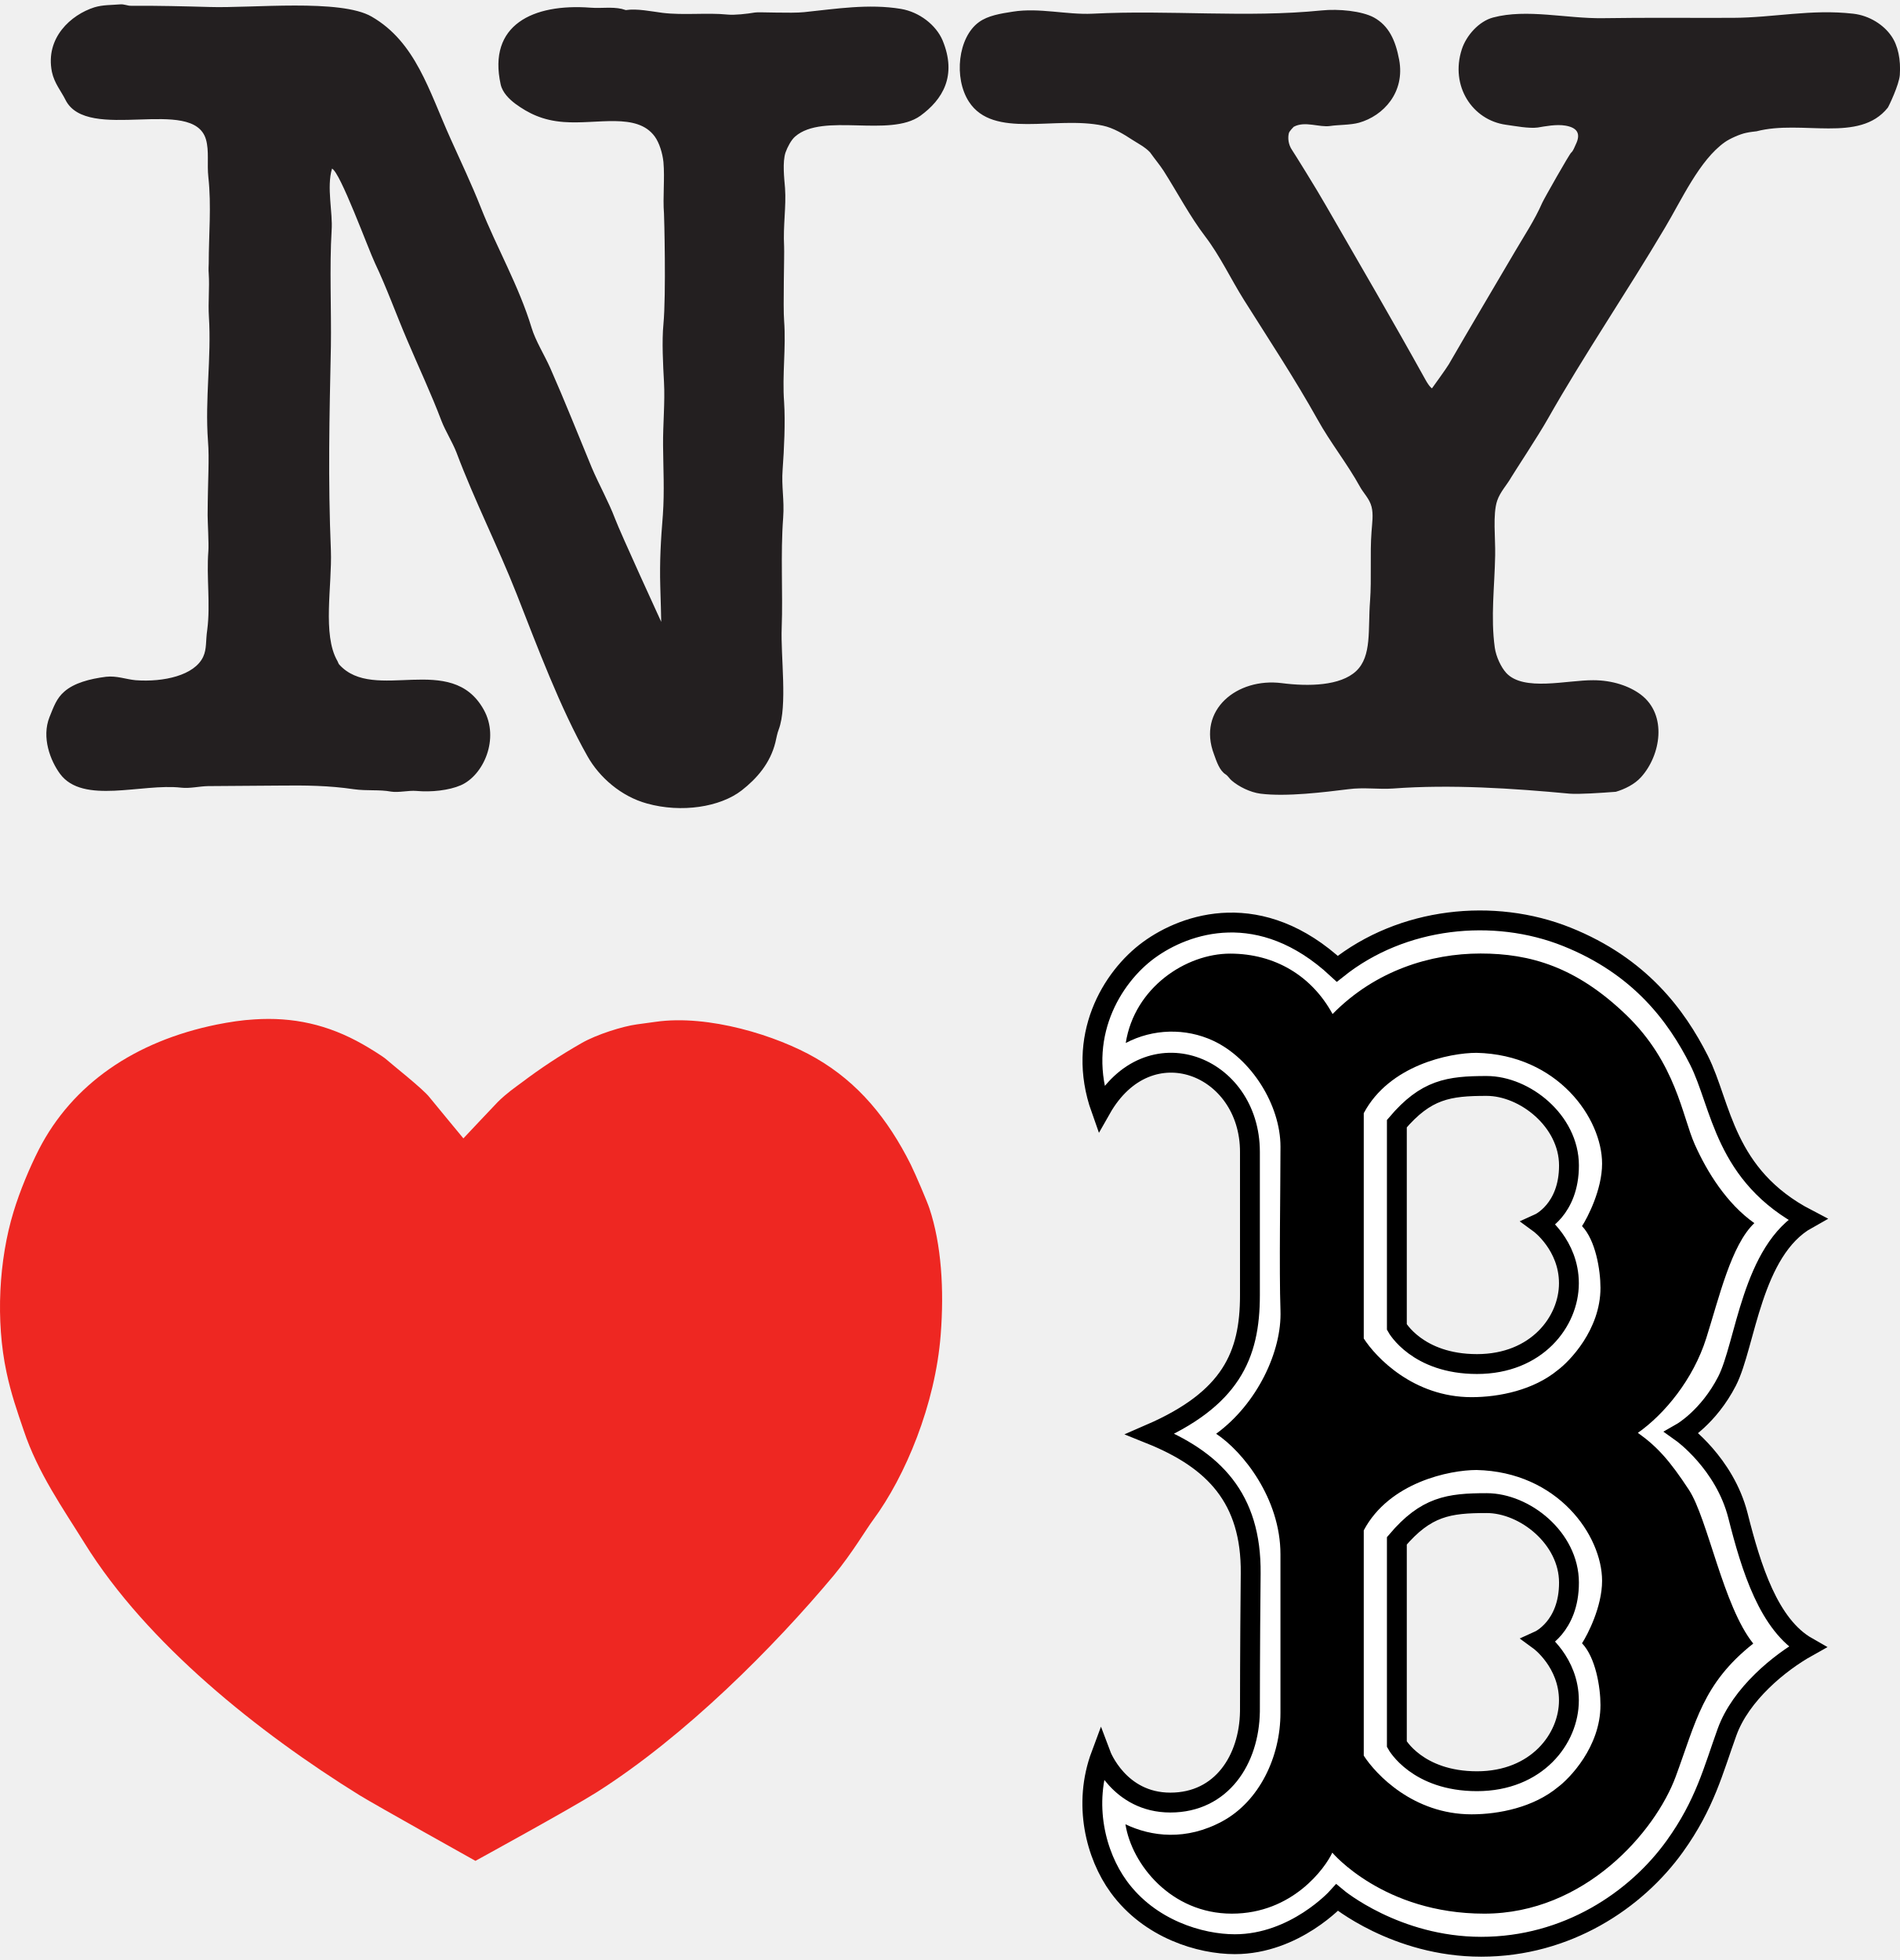
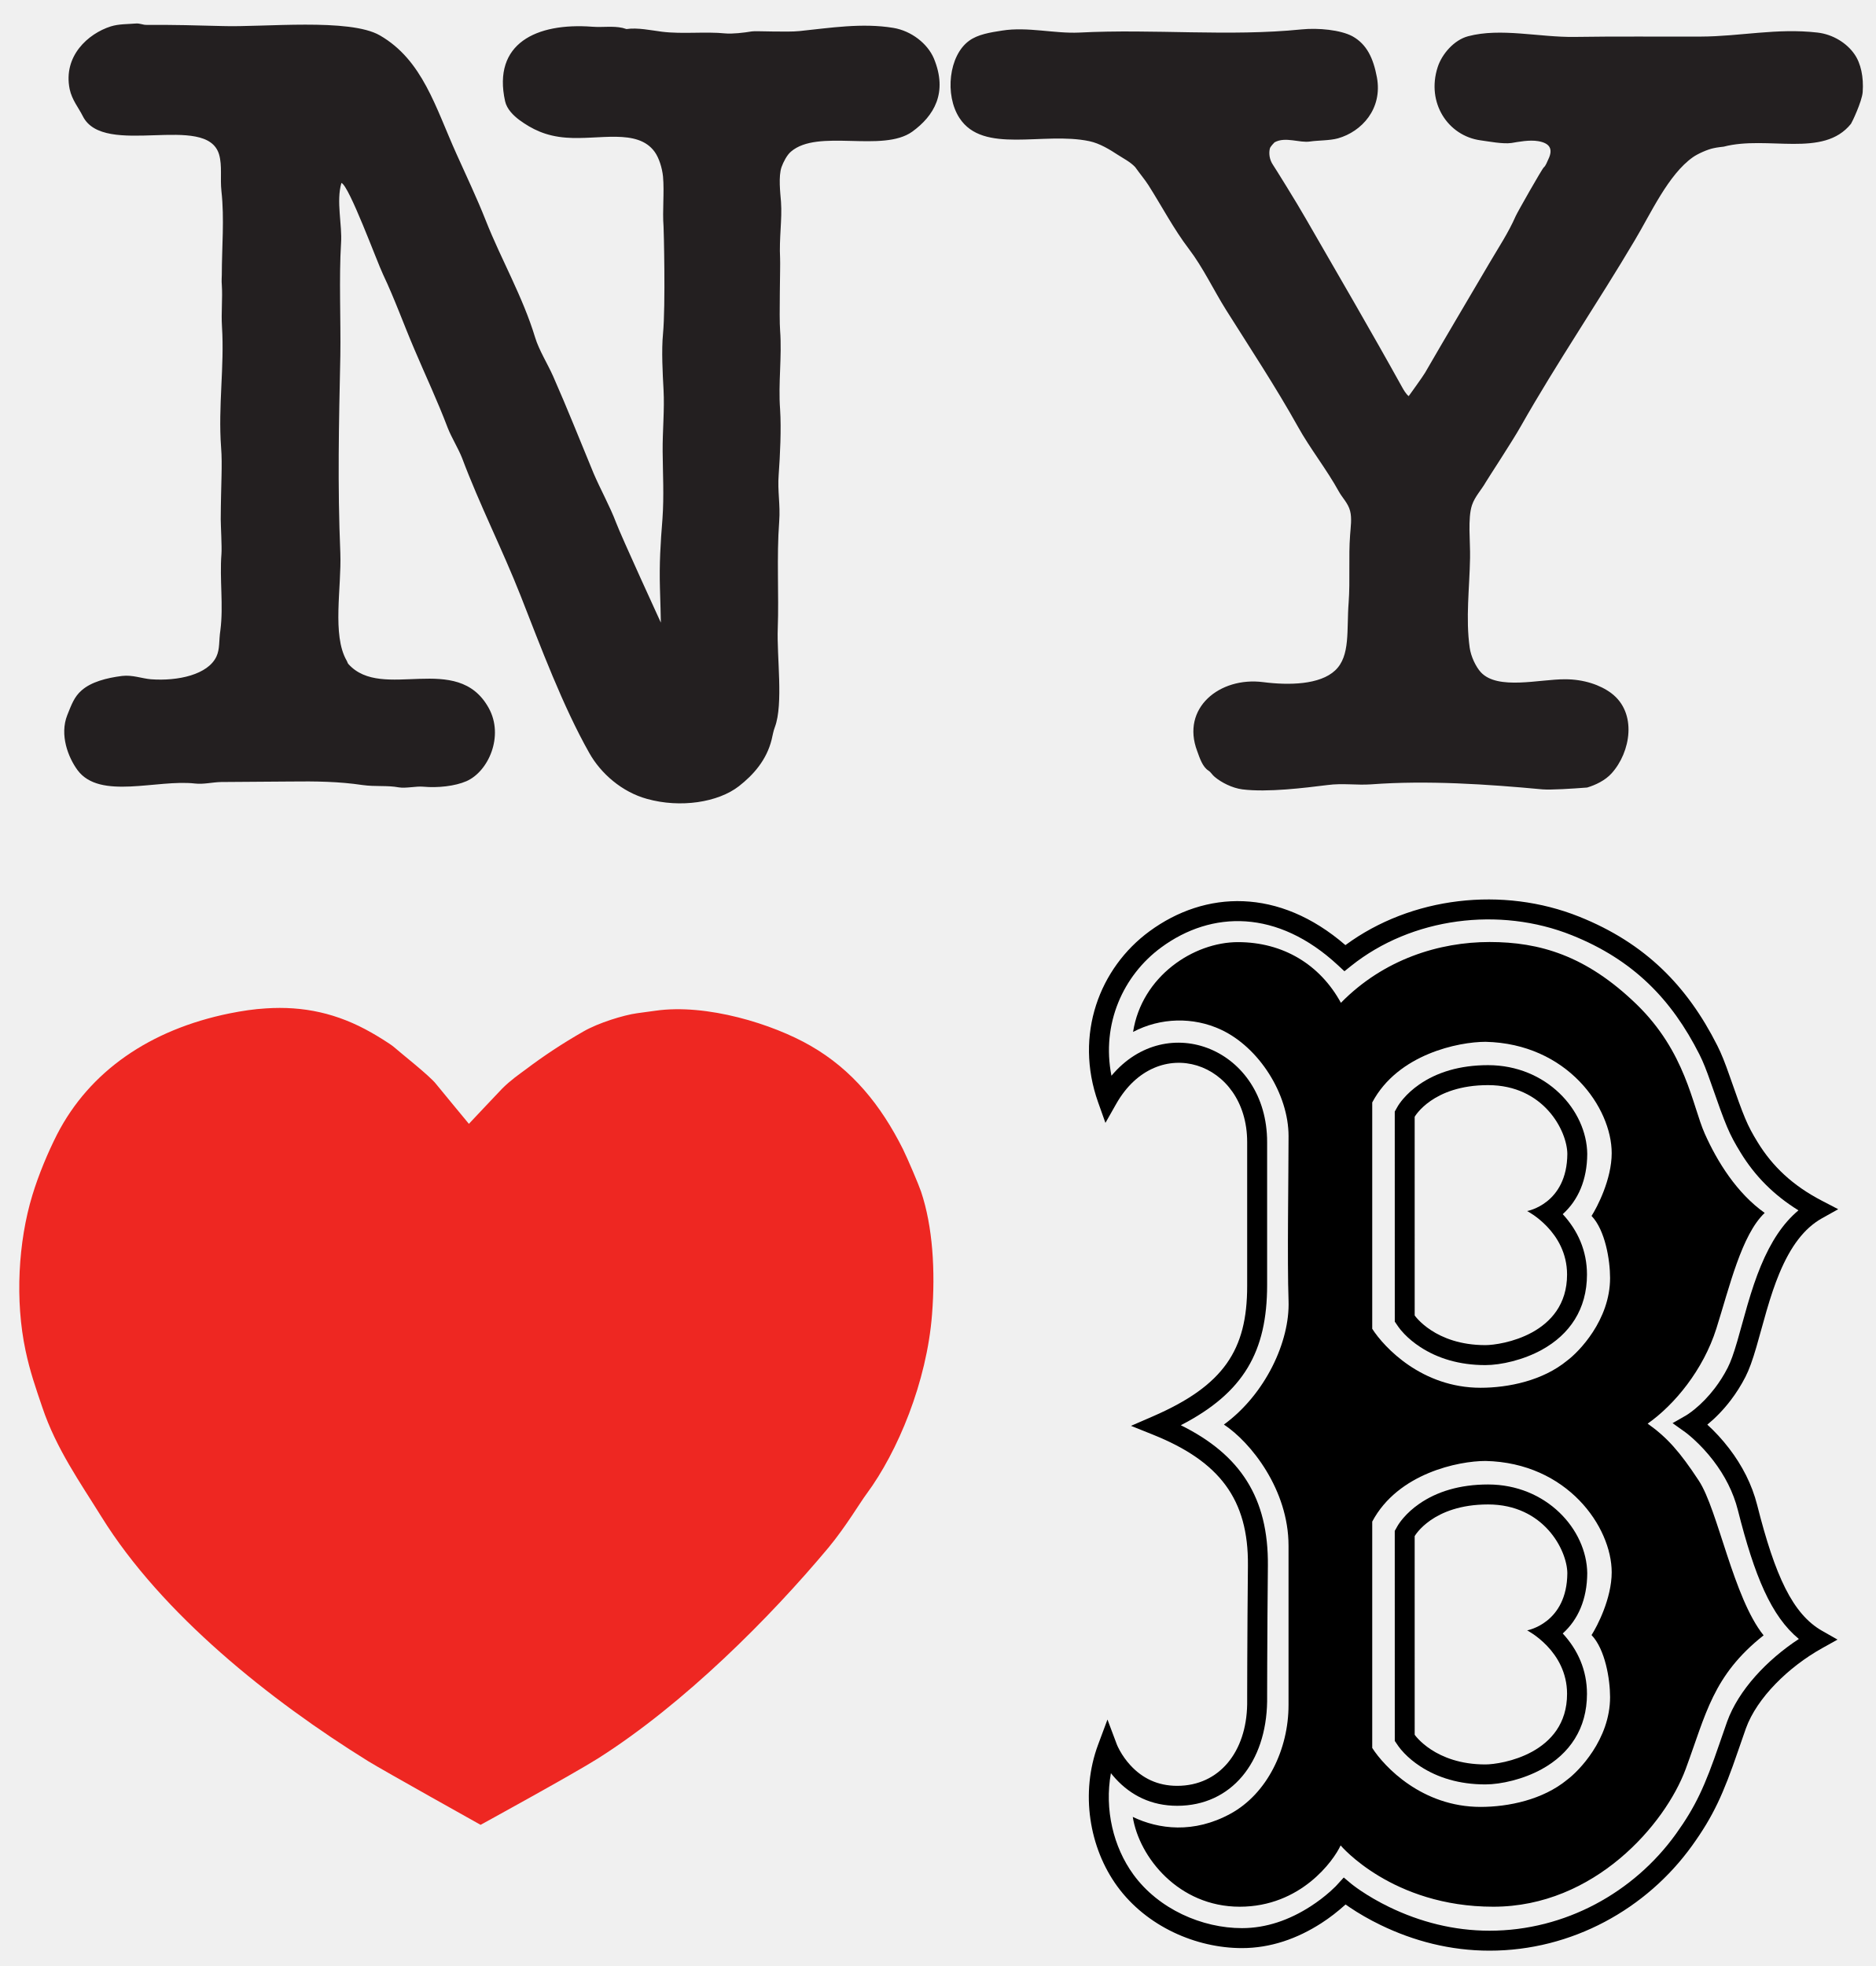
- <svg xmlns="http://www.w3.org/2000/svg" width="287px" height="296px" viewBox="0 0 287 296" version="1.1">
+ <svg xmlns="http://www.w3.org/2000/svg" width="292px" height="306px" viewBox="0 0 292 306" version="1.1">
  <description>Created with Sketch (http://www.bohemiancoding.com/sketch)</description>
  <defs />
  <g id="Page 1" stroke="none" stroke-width="1" fill="none" fill-rule="evenodd">
-     <path d="M199.642,-19.535 C188.302,-20.68 176.682,-19.431 165.006,-20.03 C161.142,-20.212 156.97,-19.093 153.022,-19.717 C151.146,-20.004 149.214,-20.316 147.87,-21.304 C144.706,-23.592 144.034,-29.729 146.358,-33.317 C150.054,-39.012 159.406,-35.423 166.574,-36.931 C168.198,-37.269 169.794,-38.257 171.026,-39.064 C171.866,-39.61 172.958,-40.156 173.714,-40.962 C174.554,-42.132 175.142,-42.808 175.758,-43.744 C177.858,-47.046 179.734,-50.635 182.058,-53.677 C184.298,-56.615 185.922,-60.1 187.882,-63.22 C191.662,-69.227 195.554,-75.103 199.054,-81.37 C200.958,-84.802 203.506,-87.975 205.438,-91.485 C205.97,-92.447 206.866,-93.279 207.174,-94.475 C207.482,-95.646 207.258,-97.024 207.174,-98.272 C206.922,-101.574 207.202,-105.293 206.95,-108.751 C206.614,-113.015 207.258,-117.046 204.85,-119.308 C202.47,-121.544 197.682,-121.648 193.622,-121.128 C186.874,-120.27 180.826,-125.159 183.374,-131.867 C183.766,-132.959 184.214,-134.338 185.138,-134.91 C185.53,-135.17 185.726,-135.586 186.09,-135.872 C187.098,-136.73 188.806,-137.614 190.402,-137.822 C194.35,-138.316 200.09,-137.588 203.674,-137.146 C206.026,-136.834 208.238,-137.198 210.422,-137.042 C219.158,-136.392 228.538,-137.016 237.134,-137.822 C238.478,-137.926 241.726,-137.718 244.078,-137.536 C245.394,-137.146 246.906,-136.418 247.886,-135.326 C250.854,-132.049 251.918,-125.913 247.83,-122.844 C246.122,-121.57 243.574,-120.686 240.662,-120.686 C236.686,-120.66 230.162,-122.428 227.53,-119.594 C226.746,-118.736 225.99,-117.15 225.794,-115.772 C225.15,-111.143 225.766,-106.567 225.85,-101.808 C225.906,-99.312 225.458,-95.62 226.158,-93.565 C226.606,-92.239 227.642,-91.173 228.286,-90.029 C228.594,-89.483 232.43,-83.658 233.774,-81.266 C239.346,-71.437 245.758,-62.05 251.498,-52.351 C253.99,-48.191 256.706,-42.132 260.542,-39.428 C261.27,-38.908 262.838,-38.205 263.762,-38.023 C264.294,-37.893 265.33,-37.789 265.33,-37.789 C272.19,-35.995 280.842,-39.61 285.154,-34.227 C285.294,-34.045 286.862,-30.769 286.974,-29.287 C287.142,-26.972 286.694,-24.814 285.686,-23.384 C284.538,-21.72 282.41,-20.316 279.946,-20.03 C273.562,-19.301 267.99,-20.628 261.746,-20.654 C255.782,-20.68 248.614,-20.602 242.118,-20.706 C236.63,-20.784 230.638,-19.249 225.542,-20.602 C223.386,-21.174 221.482,-23.332 220.81,-25.412 C219.018,-30.951 222.406,-36.099 227.474,-36.801 C228.818,-36.983 230.946,-37.399 232.29,-37.217 C233.382,-37.035 235.09,-36.697 236.462,-36.931 C238.142,-37.217 238.87,-38.049 238.03,-39.766 C237.834,-40.182 237.638,-40.754 237.33,-41.014 C237.078,-41.196 233.214,-48.008 232.962,-48.581 C231.814,-51.207 230.246,-53.547 228.846,-55.939 C225.486,-61.66 222.126,-67.303 218.85,-72.971 C218.542,-73.517 216.302,-76.612 216.302,-76.612 C216.302,-76.612 215.938,-76.43 215.294,-75.259 C210.422,-66.47 205.354,-57.786 200.314,-49.049 C198.914,-46.578 195.33,-40.832 195.19,-40.65 C194.574,-39.766 194.518,-38.752 194.686,-38.075 C194.742,-37.789 195.386,-37.139 195.414,-37.113 C197.122,-36.177 199.278,-37.243 200.958,-36.983 C202.134,-36.801 204.01,-36.853 205.298,-36.489 C208.966,-35.449 212.27,-31.913 211.346,-26.972 C210.786,-24.008 209.778,-21.85 207.538,-20.602 C205.69,-19.613 202.218,-19.275 199.642,-19.535 Z M18.062,-18.625 C16.886,-18.729 15.514,-18.677 14.254,-19.067 C10.726,-20.186 6.806,-23.67 7.842,-28.818 C8.206,-30.535 9.242,-31.731 9.886,-33.031 C13.162,-39.61 29.178,-32.407 31.11,-39.012 C31.614,-40.78 31.25,-42.704 31.474,-44.732 C31.95,-48.997 31.53,-53.469 31.53,-57.76 C31.53,-57.76 31.474,-58.8 31.53,-59.294 C31.67,-61.426 31.418,-63.558 31.558,-65.82 C31.95,-72.035 30.942,-78.146 31.418,-84.594 C31.642,-87.377 31.39,-90.185 31.362,-95.776 C31.362,-96.712 31.558,-100.118 31.474,-101.184 C31.166,-105.137 31.81,-109.193 31.306,-113.067 C31.054,-114.732 31.25,-115.954 30.69,-117.15 C29.374,-119.958 24.726,-120.998 20.498,-120.686 C19.042,-120.556 17.642,-119.984 16.018,-120.166 C13.554,-120.478 11.202,-121.102 9.718,-122.402 C8.542,-123.416 8.122,-124.665 7.478,-126.251 C6.246,-129.345 7.618,-132.855 9.074,-134.832 C12.546,-139.512 21.422,-136.236 27.358,-136.912 C28.674,-137.068 30.074,-136.704 31.418,-136.678 C35.17,-136.652 38.334,-136.626 42.142,-136.6 C46.146,-136.548 49.758,-136.6 53.426,-137.146 C55.47,-137.432 57.29,-137.172 59.082,-137.51 C60.202,-137.692 61.77,-137.302 62.89,-137.406 C65.13,-137.614 67.818,-137.328 69.61,-136.548 C73.054,-135.04 75.49,-129.501 73.082,-125.159 C68.182,-116.292 56.534,-124.197 51.242,-118.32 C51.102,-118.164 51.074,-117.956 50.962,-117.774 C48.666,-113.795 50.178,-106.437 49.982,-101.08 C49.534,-90.289 49.758,-80.98 49.982,-70.293 C50.066,-64.91 49.758,-58.228 50.094,-52.767 C50.29,-50.011 49.31,-46.266 50.15,-43.432 C51.354,-43.848 55.666,-55.653 56.646,-57.708 C58.438,-61.478 59.838,-65.43 61.546,-69.409 C63.254,-73.439 65.102,-77.34 66.698,-81.552 C67.286,-83.06 68.322,-84.698 68.938,-86.259 C71.682,-93.565 75.21,-100.482 78.038,-107.659 C81.202,-115.72 84.618,-124.873 88.734,-132.153 C90.526,-135.352 93.83,-138.238 97.722,-139.304 C102.93,-140.76 108.782,-139.85 112.03,-137.328 C114.298,-135.56 116.342,-133.246 117.126,-130.073 C117.294,-129.397 117.378,-128.773 117.63,-128.123 C118.974,-124.561 117.91,-117.072 118.078,-112.781 C118.274,-107.503 117.882,-101.704 118.302,-96.114 C118.498,-93.461 118.022,-91.433 118.218,-88.885 C118.442,-85.816 118.638,-81.708 118.442,-78.692 C118.134,-74.531 118.75,-70.527 118.442,-66.392 C118.274,-64.312 118.498,-56.381 118.442,-55.211 C118.274,-51.961 118.778,-49.179 118.582,-46.37 C118.47,-44.966 118.162,-42.418 118.666,-40.962 C118.946,-40.182 119.506,-39.09 120.122,-38.569 C124.322,-34.929 134.374,-38.778 139.022,-35.449 C142.382,-33.005 144.594,-29.417 142.382,-24.06 C141.402,-21.746 138.882,-19.769 136.082,-19.301 C131.21,-18.495 126.254,-19.301 121.466,-19.795 C119.534,-20.004 114.578,-19.743 114.046,-19.848 C112.814,-20.056 110.966,-20.264 109.902,-20.16 C106.822,-19.848 103.266,-20.29 100.074,-19.9 C98.422,-19.691 96.238,-19.223 94.53,-19.483 C94.53,-19.483 94.11,-19.353 93.914,-19.301 C92.346,-18.963 90.89,-19.249 89.182,-19.119 C80.502,-18.469 73.642,-21.72 75.63,-30.717 C75.91,-31.965 76.946,-32.953 77.842,-33.629 C79.802,-35.059 81.958,-36.151 85.15,-36.385 C90.218,-36.775 96.21,-34.903 98.898,-38.569 C99.598,-39.532 100.074,-41.092 100.214,-42.418 C100.438,-44.914 100.102,-47.748 100.298,-50.219 C100.326,-50.401 100.634,-62.44 100.214,-66.912 C99.962,-69.487 100.158,-73.075 100.298,-75.649 C100.466,-78.692 100.13,-82.046 100.158,-85.218 C100.186,-88.651 100.382,-92.135 100.13,-95.698 C99.822,-99.52 99.626,-102.692 99.738,-106.567 C99.794,-107.789 99.878,-111.871 99.878,-111.871 C99.878,-111.871 93.718,-98.454 92.906,-96.296 C91.954,-93.773 90.47,-91.121 89.406,-88.625 C87.306,-83.554 85.346,-78.588 83.106,-73.517 C82.266,-71.619 80.894,-69.435 80.306,-67.485 C78.374,-61.114 75.014,-55.341 72.634,-49.309 C71.206,-45.694 69.582,-42.314 68.07,-38.934 C64.794,-31.679 62.806,-24.32 56.142,-20.472 C51.438,-17.741 38.026,-19.223 31.642,-19.015 C27.89,-18.911 23.802,-18.807 19.826,-18.833 C19.238,-18.859 18.79,-18.547 18.062,-18.625 Z M18.062,-18.625" id="path2964" fill="#231F20" transform="translate(215.9875, -8.979926) scale(1, -1) translate(-215.9875, 8.979926) " />
-     <path d="M38.384,148.075 C44.236,148.466 49.528,147.321 54.82,144.305 C55.52,143.915 57.76,142.563 58.348,142.043 C59.048,141.393 63.92,137.57 64.872,136.322 C65.348,135.724 69.996,130.108 69.996,130.108 C69.996,130.108 74.42,134.814 75.204,135.62 C76.548,136.946 77.808,137.804 78.788,138.532 C81.644,140.691 84.556,142.615 87.832,144.487 C90.128,145.813 94.076,147.035 96.176,147.321 C96.764,147.399 98.332,147.607 99.032,147.711 C107.012,148.856 117.344,145.631 123.196,142.251 C129.664,138.532 134.116,133.046 137.56,126.181 C138.316,124.647 140.052,120.565 140.388,119.55 C142.208,114.116 142.628,107.251 142.096,100.464 C141.284,89.907 136.748,79.064 131.904,72.511 C130.924,71.211 128.684,67.415 125.968,64.139 C116.924,53.321 103.54,39.852 90.072,31.323 C86.292,28.931 71.816,21 71.816,21 C71.816,21 56.724,29.425 54.316,30.907 C39.056,40.372 22.2,53.789 12.792,68.949 C9.516,74.228 5.736,79.558 3.58,86.007 C2.572,88.971 1.676,91.519 0.976,94.822 C-0.676,102.597 -0.172,111.75 2.04,119.004 C3.02,122.229 4.476,125.687 5.876,128.443 C10.944,138.298 20.352,144.773 32.728,147.295 C34.688,147.685 36.564,147.971 38.384,148.075" id="path2960" fill="#EE2722" transform="translate(140, 151.0138) scale(1, -1) translate(-140, -151.0138) " />
-     <g id="Group" transform="translate(165, 139)">
-       <path d="M46,61.415 C46,61.415 49.081,67 58.103,67 C67.125,67 71.99,60.593 71.99,54.802 C71.99,49.011 67.518,45.75 67.518,45.75 C67.518,45.75 72.01,43.715 72,37 C71.99,30.286 65.319,25 59.566,25 C53.812,25 50.401,25.51 46,30.696 Z M1.314,28.483 C-2.551,17.609 2.913,8.592 8.516,4.486 C14.118,0.38 25.444,-3.431 37.003,7.308 C46.811,-0.528 60.647,-1.937 71.673,2.479 C82.698,6.896 88.227,14.364 91.639,21.118 C95.05,27.873 95.385,38.546 108,45.103 C99.584,49.804 98.683,64.125 95.872,69.588 C93.061,75.052 89.039,77.349 89.039,77.349 C89.039,77.349 95.523,81.971 97.528,89.902 C99.533,97.834 102.195,106.43 108,109.732 C103.816,112.068 97.944,116.847 95.872,122.585 C93.8,128.324 92.552,133.469 87.986,139.826 C82.115,148.001 71.673,155 58.745,155 C45.817,155 36.972,147.581 36.972,147.581 C36.972,147.581 30.619,154.614 21.523,154.614 C16.31,154.614 8.655,152.347 3.989,145.94 C0.512,141.167 -1.462,133.474 1.311,126.04 C1.311,126.04 4.01,133.225 11.784,133.225 C19.559,133.225 23.694,126.718 23.807,119.469 C23.807,119.469 23.807,110.027 23.921,98.63 C24.034,87.234 18.358,81.429 8.736,77.563 C20.934,72.269 23.807,65.706 23.807,56.617 C23.807,56.617 23.807,48.064 23.807,34.958 C23.807,21.853 8.516,15.783 1.314,28.483 Z M46,124.415 C46,124.415 49.081,130 58.103,130 C67.125,130 71.99,123.593 71.99,117.802 C71.99,112.011 67.518,108.75 67.518,108.75 C67.518,108.75 72.01,106.715 72,100 C71.99,93.286 65.319,88 59.566,88 C53.812,88 50.401,88.51 46,93.696 Z M46,124.415" id="Path 4" stroke="#000000" stroke-width="3" fill="#FFFFFF" />
-       <path d="M20.858,5.017 C27.592,5.034 33.141,8.37 36.29,14.139 C42.746,7.559 51.119,5 58.637,5 C66.155,5 73.114,7.024 80.645,14.277 C88.177,21.529 89.11,29.581 90.986,33.796 C92.861,38.01 95.824,42.762 100,45.718 C96.515,49.009 94.698,56.891 92.733,63.101 C90.768,69.31 86.45,74.547 82.405,77.391 C85.331,79.464 87.243,81.616 90.107,85.981 C92.972,90.347 95.289,103.576 99.835,109.211 C92.189,115.261 91.178,121.046 88.116,129.317 C85.054,137.589 74.421,150 59.202,150 C43.982,150 36.248,140.787 36.248,140.787 C35.204,143.061 30.262,150 21.075,150 C11.888,150 5.957,142.556 5,136.5 C8.873,138.361 14.173,139.044 19.704,136.016 C25.235,132.988 28.421,126.304 28.417,119.689 C28.417,119.689 28.421,100.967 28.417,95.742 C28.421,87.3 22.731,80.186 18.701,77.53 C24.934,72.981 28.634,65.041 28.421,58.932 C28.207,52.823 28.421,40.253 28.421,34.177 C28.421,27.852 23.993,20.846 18.264,18.174 C14.086,16.226 9.155,16.348 5.047,18.515 C6.351,10.166 14.124,5 20.858,5.017 Z M57.288,72 C61.475,72 66.662,70.923 70.31,67.908 C72.029,66.636 76.757,61.84 76.757,55.495 C76.757,52.784 76.016,48.302 73.971,46.168 C74.798,44.887 77,40.678 77,36.733 C77,29.898 70.31,20.275 58.036,20 C54.007,20 44.861,21.839 41,29.115 L41,63.137 C42.813,65.968 48.501,72 57.288,72 Z M57.288,135 C61.475,135 66.662,133.923 70.31,130.908 C72.029,129.636 76.757,124.84 76.757,118.495 C76.757,115.784 76.016,111.302 73.971,109.168 C74.798,107.887 77,103.678 77,99.733 C77,92.898 70.31,83.275 58.036,83 C54.007,83 44.861,84.839 41,92.115 L41,126.137 C42.813,128.968 48.501,135 57.288,135 Z M57.288,135" id="Path 1" fill="#000000" />
+     <g id="Group" transform="translate(3, -137)">
+       <path d="M271.719,325.785 C268.11,329.193 266.228,337.356 264.193,343.786 C262.158,350.216 257.687,355.639 253.498,358.584 C256.529,360.731 258.508,362.958 261.474,367.479 C264.441,372 266.84,385.699 271.548,391.535 C263.63,397.799 262.583,403.79 259.413,412.355 C256.242,420.92 245.231,433.772 229.471,433.772 C213.711,433.772 205.701,424.232 205.701,424.232 C204.621,426.587 199.503,433.772 189.99,433.772 C180.477,433.772 174.334,426.064 173.344,419.793 C177.354,421.72 182.843,422.427 188.57,419.291 C194.298,416.156 197.596,409.234 197.592,402.384 C197.592,402.384 197.596,382.998 197.592,377.587 C197.596,368.845 191.704,361.478 187.532,358.727 C193.985,354.017 197.817,345.795 197.596,339.469 C197.375,333.143 197.596,320.127 197.596,313.834 C197.596,307.284 193.012,300.03 187.078,297.263 C182.753,295.246 177.646,295.372 173.392,297.616 C174.742,288.971 182.792,283.621 189.765,283.639 C196.738,283.656 202.485,287.11 205.746,293.084 C212.43,286.271 221.101,283.621 228.886,283.621 C236.671,283.621 243.878,285.717 251.676,293.227 C259.475,300.737 260.442,309.076 262.384,313.44 C264.326,317.804 267.394,322.725 271.719,325.785 Z M228.264,299.154 C224.091,299.154 214.621,301.058 210.622,308.592 L210.622,343.824 C212.5,346.755 218.39,353.001 227.489,353.001 C231.825,353.001 237.196,351.886 240.974,348.764 C242.753,347.447 247.649,342.481 247.649,335.91 C247.649,333.102 246.882,328.461 244.765,326.252 C245.621,324.925 247.901,320.567 247.901,316.481 C247.901,309.403 240.974,299.438 228.264,299.154 Z M228.264,364.392 C224.091,364.392 214.621,366.296 210.622,373.831 L210.622,409.062 C212.5,411.993 218.39,418.239 227.489,418.239 C231.825,418.239 237.196,417.124 240.974,414.002 C242.753,412.685 247.649,407.719 247.649,401.148 C247.649,398.34 246.882,393.7 244.765,391.49 C245.621,390.163 247.901,385.805 247.901,381.72 C247.901,374.642 240.974,364.677 228.264,364.392 Z M228.264,364.392" id="Path 1" fill="#000000" />
+       <path d="M180.256,414.958 C186.82,414.958 191.037,409.67 191.153,402.267 C191.153,401.459 191.154,401.034 191.155,400.552 C191.157,399.174 191.161,397.613 191.168,395.897 C191.186,390.994 191.219,385.839 191.271,380.672 C191.374,370.329 186.807,364.447 176.52,360.313 L173.071,358.927 L176.481,357.447 C187.526,352.653 191.153,347.093 191.153,337.181 L191.153,336.463 L191.153,334.383 C191.153,327.277 191.153,327.277 191.153,314.754 C191.153,302.196 177.154,297.548 170.765,308.815 L169.088,311.771 L167.95,308.569 C164.202,298.022 168.185,287.639 175.953,281.946 C184.624,275.591 196.06,275.119 206.448,284.104 C216.705,276.545 230.971,274.921 242.85,279.679 C253.149,283.805 259.664,290.476 264.334,299.722 C264.991,301.023 265.534,302.397 266.281,304.536 C268.538,310.997 268.97,312.087 270.627,314.79 C272.929,318.545 276.074,321.525 280.606,323.88 L283.163,325.209 L280.648,326.614 C277.853,328.175 275.732,331.032 273.993,335.215 C273.293,336.898 272.674,338.737 272.008,341.023 C271.709,342.047 270.67,345.815 270.429,346.64 C269.816,348.736 269.302,350.177 268.712,351.325 C268.035,352.641 267.262,353.855 266.41,354.969 C265.261,356.473 264.027,357.725 262.787,358.739 C263.948,359.797 265.105,361.035 266.186,362.448 C268.209,365.09 269.734,368.036 270.552,371.269 C273.342,382.306 276.079,388.229 280.658,390.834 L283.054,392.197 L280.647,393.54 C275.416,396.461 270.508,401.267 268.792,406.021 C268.453,406.959 268.342,407.281 267.587,409.487 C265.277,416.236 263.723,419.665 260.427,424.253 C253.342,434.116 241.715,440.613 228.885,440.613 C222.775,440.613 217.067,439.113 211.915,436.616 C210.112,435.743 208.504,434.805 207.111,433.865 C206.879,433.709 206.667,433.562 206.473,433.425 C205.186,434.578 204.02,435.481 202.714,436.324 C198.954,438.75 194.792,440.213 190.341,440.213 C183.216,440.213 175.492,436.859 170.928,430.593 C166.575,424.616 165.137,416.085 167.955,408.528 L169.405,404.64 L170.865,408.525 C170.926,408.689 171.079,409.027 171.331,409.479 C171.759,410.25 172.301,411.023 172.959,411.741 C174.813,413.763 177.2,414.958 180.256,414.958 Z M201.03,433.713 C202.193,432.963 203.231,432.159 204.129,431.357 C204.44,431.079 204.71,430.822 204.937,430.594 C205.068,430.463 206.19,429.225 206.19,429.225 L207.337,430.187 C207.39,430.231 207.511,430.328 207.698,430.47 C208.021,430.716 208.405,430.991 208.848,431.29 C210.124,432.15 211.605,433.014 213.269,433.821 C218.025,436.125 223.282,437.507 228.885,437.507 C240.671,437.507 251.381,431.522 257.904,422.441 C260.983,418.154 262.428,414.966 264.648,408.481 C265.41,406.255 265.523,405.928 265.87,404.966 C267.638,400.07 272.042,395.372 277.037,392.099 C272.733,388.553 270.145,382.337 267.54,372.03 C266.834,369.238 265.501,366.663 263.72,364.336 C262.752,363.072 261.713,361.963 260.678,361.02 C260.318,360.692 259.986,360.41 259.691,360.174 C259.521,360.039 259.405,359.952 259.354,359.915 L257.377,358.506 L259.485,357.302 C259.529,357.277 259.64,357.208 259.808,357.094 C260.107,356.892 260.444,356.642 260.811,356.343 C261.874,355.474 262.942,354.391 263.942,353.083 C264.684,352.112 265.358,351.053 265.95,349.903 C266.427,348.976 266.886,347.689 267.447,345.768 C267.679,344.974 268.718,341.207 269.025,340.153 C269.721,337.767 270.374,335.827 271.124,334.022 C272.674,330.294 274.553,327.407 276.974,325.388 C273.072,322.97 270.177,319.999 267.979,316.414 C266.156,313.441 265.691,312.268 263.348,305.56 C262.643,303.541 262.142,302.272 261.561,301.122 C257.209,292.506 251.228,286.382 241.694,282.563 C230.424,278.048 216.765,279.805 207.34,287.334 L206.294,288.17 L205.313,287.259 C195.849,278.466 185.61,278.72 177.789,284.451 C171.826,288.822 168.44,296.386 170.025,304.436 C178.715,294.068 194.259,300.309 194.259,314.754 L194.259,334.383 L194.259,336.463 L194.259,336.999 C194.259,347.323 190.651,353.768 180.823,358.831 C190.078,363.407 194.483,370.119 194.377,380.703 C194.326,385.863 194.293,391.012 194.274,395.908 C194.268,397.622 194.264,399.182 194.261,400.557 C194.26,401.038 194.26,401.462 194.26,401.825 C194.118,411.273 188.703,418.064 180.256,418.064 C176.268,418.064 173.078,416.469 170.669,413.841 C170.408,413.555 170.165,413.27 169.94,412.987 C168.92,418.605 170.314,424.473 173.44,428.764 C177.373,434.164 184.148,437.107 190.341,437.107 C194.131,437.107 197.735,435.839 201.03,433.713 Z M201.03,433.713" id="Path" fill="#000000" />
+       <path d="M215.442,308.034 C216.104,307.26 216.928,306.502 217.93,305.806 C220.667,303.904 224.237,302.787 228.657,302.787 C237.731,302.787 244.014,309.785 244.094,316.6 C244.072,320.688 242.658,323.832 240.279,325.978 C242.621,328.52 244.052,331.665 244.052,335.375 C244.052,340.758 241.369,344.701 237.014,347.098 C234.156,348.671 230.663,349.472 228.231,349.472 C224.185,349.472 220.802,348.424 218.098,346.657 C217.122,346.02 216.299,345.33 215.62,344.626 C215.18,344.17 214.868,343.781 214.674,343.497 L214.133,342.704 L214.133,341.742 L214.129,310.827 L214.129,310.012 L214.528,309.302 C214.71,308.977 215.009,308.541 215.442,308.034 Z M228.231,346.364 C230.715,346.364 240.953,344.718 240.953,335.375 C240.953,328.662 234.737,325.495 234.737,325.495 C234.737,325.495 240.953,324.399 240.996,316.583 C240.953,312.996 237.32,305.895 228.657,305.895 C219.994,305.895 217.228,310.826 217.228,310.826 L217.231,341.742 C217.231,341.742 220.383,346.364 228.231,346.364 Z M215.442,373.299 C216.104,372.525 216.928,371.767 217.93,371.071 C220.667,369.17 224.237,368.053 228.657,368.053 C237.731,368.053 244.014,375.05 244.094,381.865 C244.072,385.954 242.658,389.097 240.279,391.243 C242.621,393.785 244.052,396.931 244.052,400.64 C244.052,406.023 241.369,409.967 237.014,412.363 C234.156,413.936 230.663,414.737 228.231,414.737 C224.185,414.737 220.802,413.689 218.098,411.923 C217.122,411.286 216.299,410.595 215.62,409.891 C215.18,409.435 214.868,409.046 214.674,408.762 L214.133,407.969 L214.133,407.008 L214.129,376.092 L214.129,375.277 L214.528,374.567 C214.71,374.243 215.009,373.806 215.442,373.299 Z M228.231,411.629 C230.715,411.629 240.953,409.984 240.953,400.64 C240.953,393.928 234.737,390.761 234.737,390.761 C234.737,390.761 240.953,389.664 240.996,381.849 C240.953,378.261 237.32,371.161 228.657,371.161 C219.994,371.161 217.228,376.092 217.228,376.092 L217.231,407.007 C217.231,407.007 220.383,411.629 228.231,411.629 Z M228.231,411.629" id="Path 14" fill="#000000" />
+       <path d="M54.82,417.183 C55.52,416.793 57.76,415.441 58.348,414.921 C59.048,414.271 63.92,410.449 64.872,409.201 C65.348,408.603 69.996,402.986 69.996,402.986 C69.996,402.986 74.42,407.692 75.204,408.499 C76.548,409.825 77.808,410.683 78.788,411.411 C81.644,413.569 84.556,415.493 87.832,417.365 C90.128,418.692 94.076,419.914 96.176,420.2 C96.764,420.278 98.332,420.486 99.032,420.59 C107.012,421.734 117.344,418.51 123.196,415.129 C129.664,411.411 134.116,405.924 137.56,399.06 C138.316,397.525 140.052,393.443 140.388,392.429 C142.208,386.994 142.628,380.13 142.096,373.343 C141.284,362.786 136.748,351.943 131.904,345.39 C130.924,344.09 128.684,340.293 125.968,337.017 C116.924,326.2 103.54,312.73 90.072,304.201 C86.292,301.809 71.816,293.878 71.816,293.878 C71.816,293.878 56.724,302.303 54.316,303.785 C39.056,313.25 22.2,326.668 12.792,341.827 C9.516,347.106 5.736,352.437 3.58,358.885 C2.572,361.85 1.676,364.398 0.976,367.7 C-0.676,375.475 -0.172,384.628 2.04,391.883 C3.02,395.107 4.476,398.566 5.876,401.322 C10.944,411.177 20.352,417.652 32.728,420.174 C34.688,420.564 36.564,420.85 38.384,420.954 C44.236,421.344 49.528,420.2 54.82,417.183 Z M54.82,417.183" id="heart" fill="#EE2722" transform="translate(71.15512, 357.453) scale(1, -1) translate(-71.15512, -357.453) " />
+       <path d="M199.642,120.465 C188.302,119.32 176.682,120.569 165.006,119.97 C161.142,119.788 156.97,120.907 153.022,120.283 C151.146,119.996 149.214,119.684 147.87,118.696 C144.706,116.408 144.034,110.271 146.358,106.683 C150.054,100.988 159.406,104.577 166.574,103.069 C168.198,102.731 169.794,101.743 171.026,100.936 C171.866,100.39 172.958,99.844 173.714,99.038 C174.554,97.868 175.142,97.192 175.758,96.256 C177.858,92.954 179.734,89.365 182.058,86.323 C184.298,83.385 185.922,79.9 187.882,76.78 C191.662,70.773 195.554,64.897 199.054,58.63 C200.958,55.198 203.506,52.025 205.438,48.515 C205.97,47.553 206.866,46.721 207.174,45.525 C207.482,44.354 207.258,42.976 207.174,41.728 C206.922,38.426 207.202,34.707 206.95,31.249 C206.614,26.985 207.258,22.954 204.85,20.692 C202.47,18.456 197.682,18.352 193.622,18.872 C186.874,19.73 180.826,14.841 183.374,8.133 C183.766,7.041 184.214,5.662 185.138,5.09 C185.53,4.83 185.726,4.414 186.09,4.128 C187.098,3.27 188.806,2.386 190.402,2.178 C194.35,1.684 200.09,2.412 203.674,2.854 C206.026,3.166 208.238,2.802 210.422,2.958 C219.158,3.608 228.538,2.984 237.134,2.178 C238.478,2.074 241.726,2.282 244.078,2.464 C245.394,2.854 246.906,3.582 247.886,4.674 C250.854,7.951 251.918,14.087 247.83,17.156 C246.122,18.43 243.574,19.314 240.662,19.314 C236.686,19.34 230.162,17.572 227.53,20.406 C226.746,21.264 225.99,22.85 225.794,24.228 C225.15,28.857 225.766,33.433 225.85,38.192 C225.906,40.688 225.458,44.38 226.158,46.435 C226.606,47.761 227.642,48.827 228.286,49.971 C228.594,50.517 232.43,56.342 233.774,58.734 C239.346,68.563 245.758,77.95 251.498,87.649 C253.99,91.809 256.706,97.868 260.542,100.572 C261.27,101.092 262.838,101.795 263.762,101.977 C264.294,102.107 265.33,102.211 265.33,102.211 C272.19,104.005 280.842,100.39 285.154,105.773 C285.294,105.955 286.862,109.231 286.974,110.713 C287.142,113.028 286.694,115.186 285.686,116.616 C284.538,118.28 282.41,119.684 279.946,119.97 C273.562,120.699 267.99,119.372 261.746,119.346 C255.782,119.32 248.614,119.398 242.118,119.294 C236.63,119.216 230.638,120.751 225.542,119.398 C223.386,118.826 221.482,116.668 220.81,114.588 C219.018,109.049 222.406,103.901 227.474,103.199 C228.818,103.017 230.946,102.601 232.29,102.783 C233.382,102.965 235.09,103.303 236.462,103.069 C238.142,102.783 238.87,101.951 238.03,100.234 C237.834,99.818 237.638,99.246 237.33,98.986 C237.078,98.804 233.214,91.992 232.962,91.419 C231.814,88.793 230.246,86.453 228.846,84.061 C225.486,78.34 222.126,72.697 218.85,67.029 C218.542,66.483 216.302,63.388 216.302,63.388 C216.302,63.388 215.938,63.57 215.294,64.741 C210.422,73.53 205.354,82.214 200.314,90.951 C198.914,93.422 195.33,99.168 195.19,99.35 C194.574,100.234 194.518,101.248 194.686,101.925 C194.742,102.211 195.386,102.861 195.414,102.887 C197.122,103.823 199.278,102.757 200.958,103.017 C202.134,103.199 204.01,103.147 205.298,103.511 C208.966,104.551 212.27,108.087 211.346,113.028 C210.786,115.992 209.778,118.15 207.538,119.398 C205.69,120.387 202.218,120.725 199.642,120.465 Z M18.062,121.375 C16.886,121.271 15.514,121.323 14.254,120.933 C10.726,119.814 6.806,116.33 7.842,111.182 C8.206,109.465 9.242,108.269 9.886,106.969 C13.162,100.39 29.178,107.593 31.11,100.988 C31.614,99.22 31.25,97.296 31.474,95.268 C31.95,91.003 31.53,86.531 31.53,82.24 C31.53,82.24 31.474,81.2 31.53,80.706 C31.67,78.574 31.418,76.442 31.558,74.18 C31.95,67.965 30.942,61.854 31.418,55.406 C31.642,52.623 31.39,49.815 31.362,44.224 C31.362,43.288 31.558,39.882 31.474,38.816 C31.166,34.863 31.81,30.807 31.306,26.933 C31.054,25.268 31.25,24.046 30.69,22.85 C29.374,20.042 24.726,19.002 20.498,19.314 C19.042,19.444 17.642,20.016 16.018,19.834 C13.554,19.522 11.202,18.898 9.718,17.598 C8.542,16.584 8.122,15.335 7.478,13.749 C6.246,10.655 7.618,7.145 9.074,5.168 C12.546,0.488 21.422,3.764 27.358,3.088 C28.674,2.932 30.074,3.296 31.418,3.322 C35.17,3.348 38.334,3.374 42.142,3.4 C46.146,3.452 49.758,3.4 53.426,2.854 C55.47,2.568 57.29,2.828 59.082,2.49 C60.202,2.308 61.77,2.698 62.89,2.594 C65.13,2.386 67.818,2.672 69.61,3.452 C73.054,4.96 75.49,10.499 73.082,14.841 C68.182,23.708 56.534,15.803 51.242,21.68 C51.102,21.836 51.074,22.044 50.962,22.226 C48.666,26.205 50.178,33.563 49.982,38.92 C49.534,49.711 49.758,59.02 49.982,69.707 C50.066,75.09 49.758,81.772 50.094,87.233 C50.29,89.989 49.31,93.734 50.15,96.568 C51.354,96.152 55.666,84.347 56.646,82.292 C58.438,78.522 59.838,74.57 61.546,70.591 C63.254,66.561 65.102,62.66 66.698,58.448 C67.286,56.94 68.322,55.302 68.938,53.741 C71.682,46.435 75.21,39.518 78.038,32.341 C81.202,24.28 84.618,15.127 88.734,7.847 C90.526,4.648 93.83,1.762 97.722,0.696 C102.93,-0.76 108.782,0.15 112.03,2.672 C114.298,4.44 116.342,6.754 117.126,9.927 C117.294,10.603 117.378,11.227 117.63,11.877 C118.974,15.439 117.91,22.928 118.078,27.219 C118.274,32.497 117.882,38.296 118.302,43.886 C118.498,46.539 118.022,48.567 118.218,51.115 C118.442,54.184 118.638,58.292 118.442,61.308 C118.134,65.469 118.75,69.473 118.442,73.608 C118.274,75.688 118.498,83.619 118.442,84.789 C118.274,88.039 118.778,90.821 118.582,93.63 C118.47,95.034 118.162,97.582 118.666,99.038 C118.946,99.818 119.506,100.91 120.122,101.431 C124.322,105.071 134.374,101.222 139.022,104.551 C142.382,106.995 144.594,110.583 142.382,115.94 C141.402,118.254 138.882,120.231 136.082,120.699 C131.21,121.505 126.254,120.699 121.466,120.205 C119.534,119.996 114.578,120.257 114.046,120.152 C112.814,119.944 110.966,119.736 109.902,119.84 C106.822,120.152 103.266,119.71 100.074,120.1 C98.422,120.309 96.238,120.777 94.53,120.517 C94.53,120.517 94.11,120.647 93.914,120.699 C92.346,121.037 90.89,120.751 89.182,120.881 C80.502,121.531 73.642,118.28 75.63,109.283 C75.91,108.035 76.946,107.047 77.842,106.371 C79.802,104.941 81.958,103.849 85.15,103.615 C90.218,103.225 96.21,105.097 98.898,101.431 C99.598,100.468 100.074,98.908 100.214,97.582 C100.438,95.086 100.102,92.252 100.298,89.781 C100.326,89.599 100.634,77.56 100.214,73.088 C99.962,70.513 100.158,66.925 100.298,64.351 C100.466,61.308 100.13,57.954 100.158,54.782 C100.186,51.349 100.382,47.865 100.13,44.302 C99.822,40.48 99.626,37.308 99.738,33.433 C99.794,32.211 99.878,28.129 99.878,28.129 C99.878,28.129 93.718,41.546 92.906,43.704 C91.954,46.227 90.47,48.879 89.406,51.375 C87.306,56.446 85.346,61.412 83.106,66.483 C82.266,68.381 80.894,70.565 80.306,72.515 C78.374,78.886 75.014,84.659 72.634,90.691 C71.206,94.306 69.582,97.686 68.07,101.066 C64.794,108.321 62.806,115.68 56.142,119.528 C51.438,122.259 38.026,120.777 31.642,120.985 C27.89,121.089 23.802,121.193 19.826,121.167 C19.238,121.141 18.79,121.453 18.062,121.375 Z M18.062,121.375" id="NY" fill="#231F20" transform="translate(215.9875, 131.0201) scale(1, -1) translate(-215.9875, -131.0201) " />
    </g>
  </g>
</svg>
